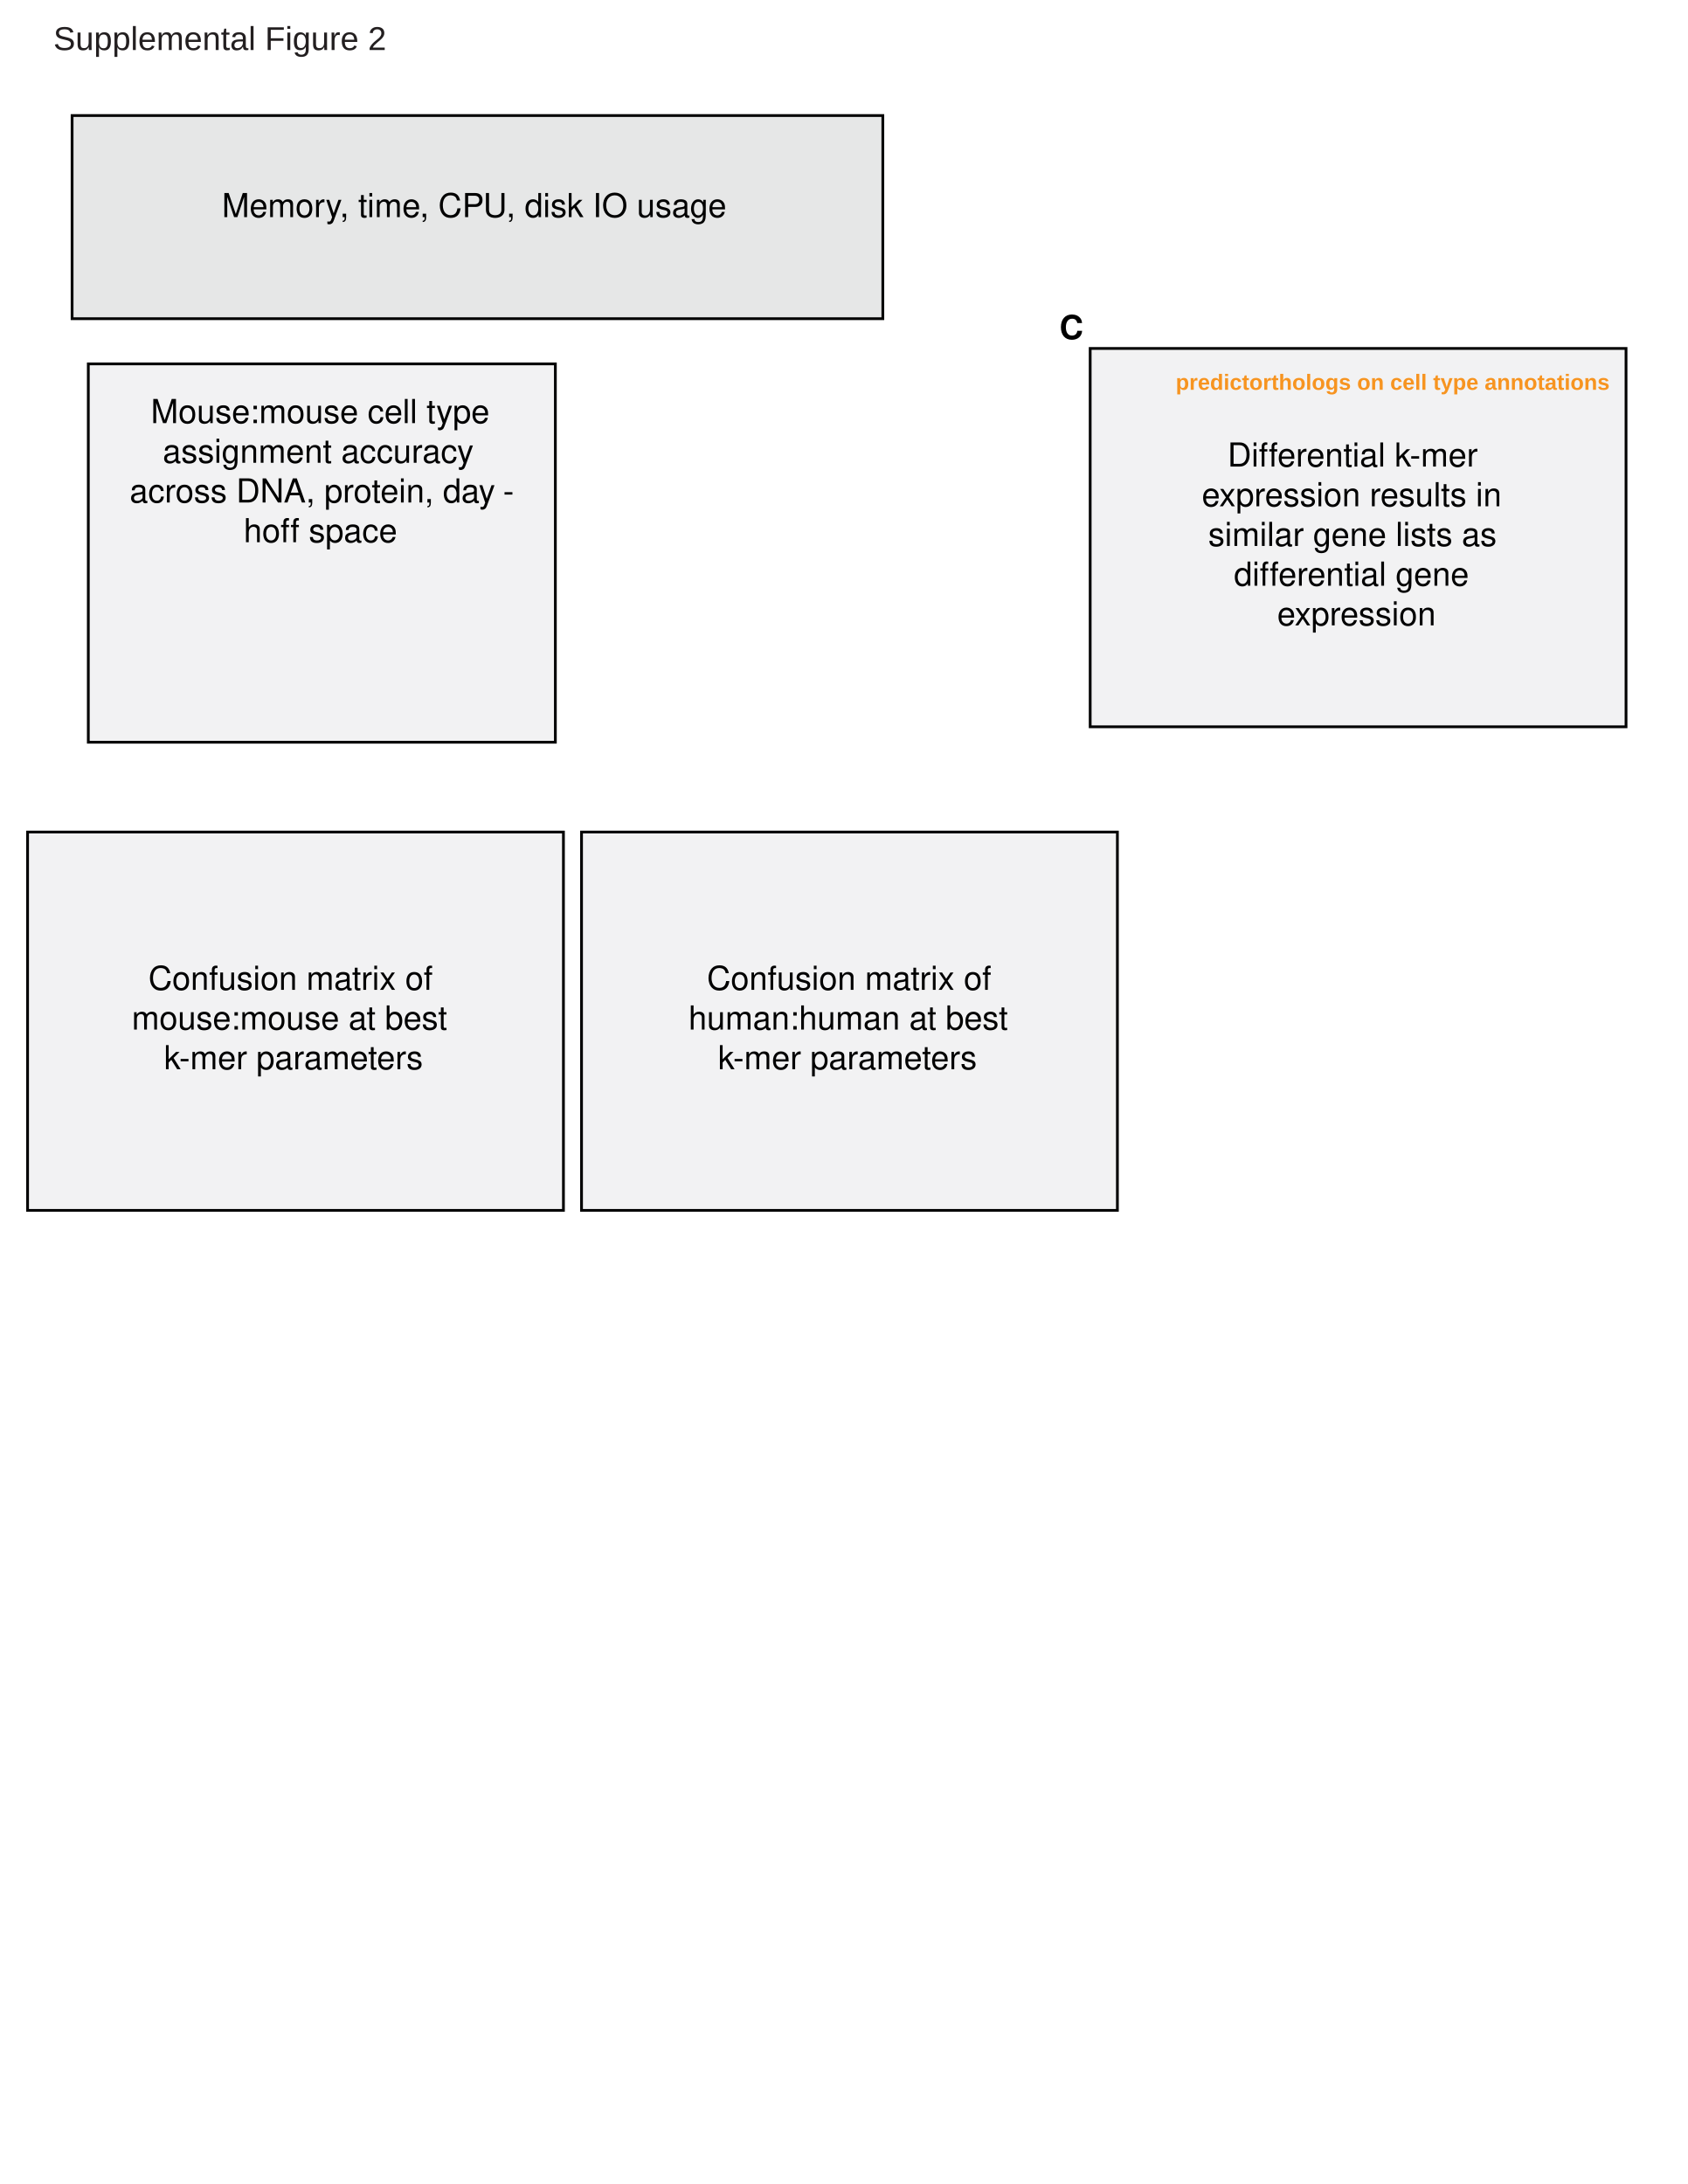
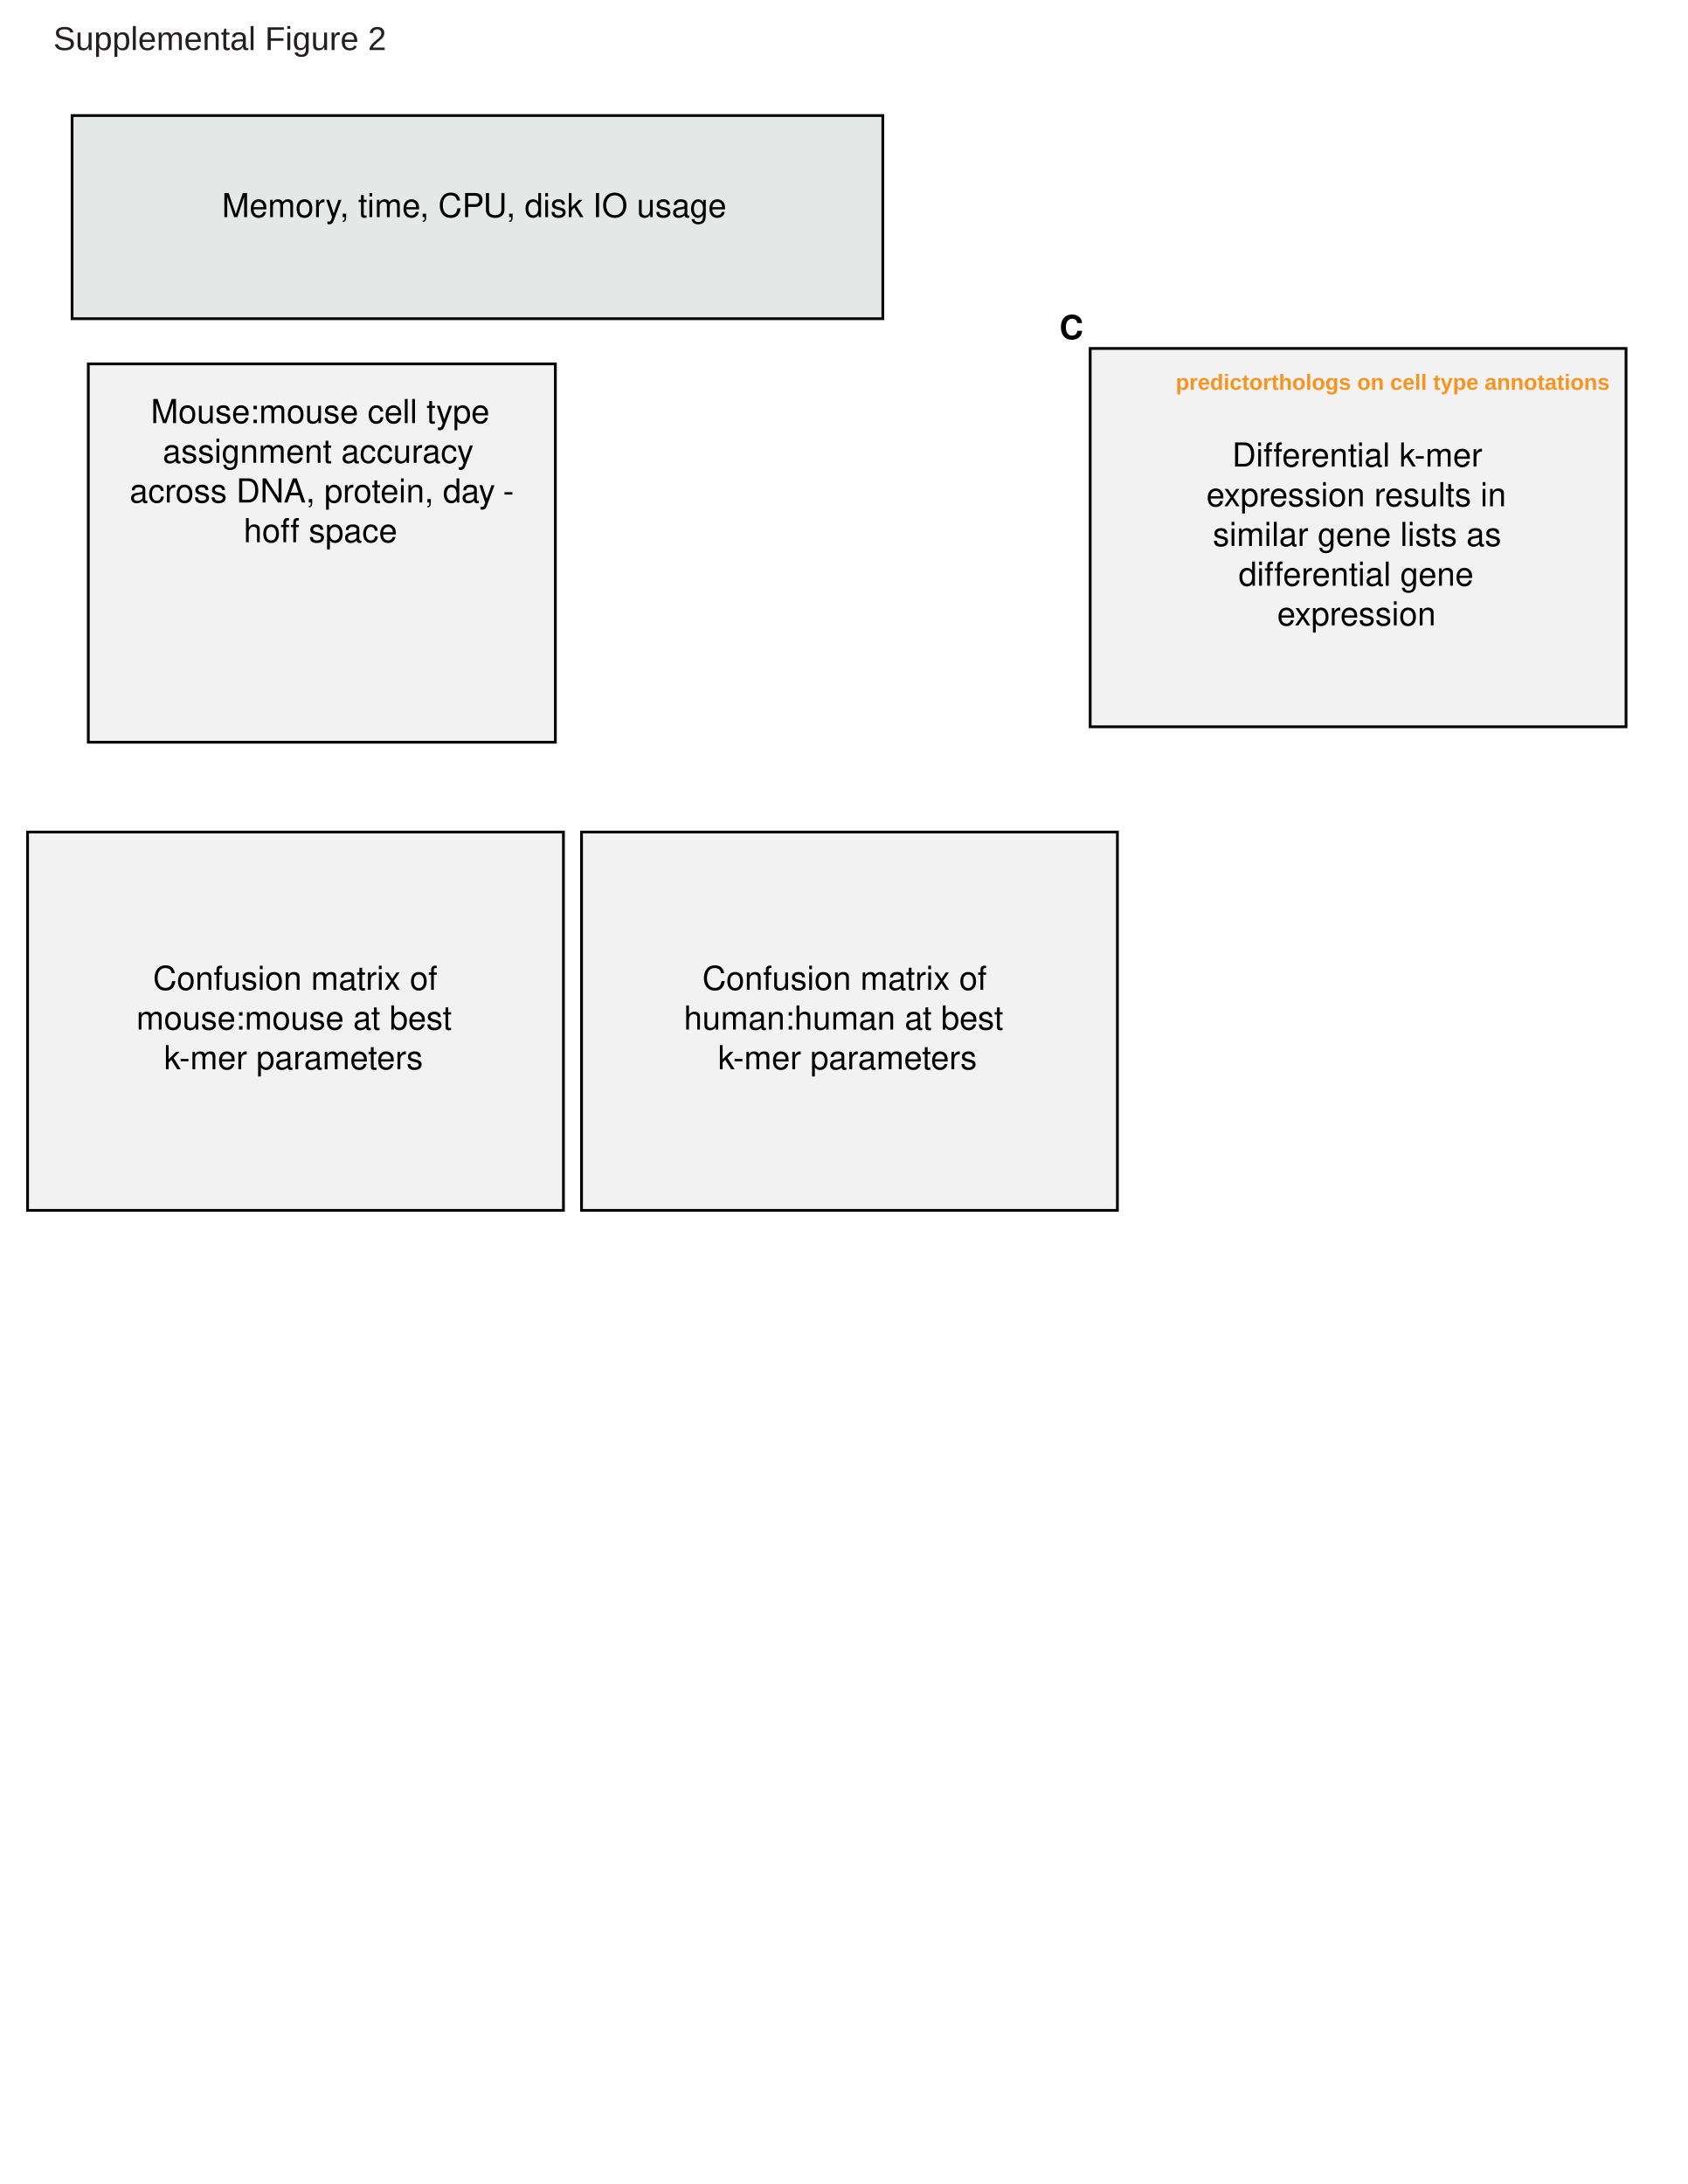
<svg xmlns="http://www.w3.org/2000/svg" id="Layer_1" data-name="Layer 1" viewBox="0 0 612 792">
  <defs>
    <style>.cls-1{fill:none;}.cls-2,.cls-3,.cls-8{font-size:12px;}.cls-2{fill:#231f20;font-family:ArialMT, Arial;}.cls-10,.cls-3,.cls-8{isolation:isolate;}.cls-3,.cls-8{fill:#010101;}.cls-3{font-family:Helvetica-Bold, Helvetica;}.cls-11,.cls-3{font-weight:700;}.cls-4{clip-path:url(#clip-path);}.cls-5{clip-path:url(#clip-path-2);}.cls-6{clip-path:url(#clip-path-4);}.cls-7{fill:#f2f2f3;}.cls-7,.cls-9{stroke:#010101;stroke-miterlimit:10;}.cls-8{font-family:Helvetica-Light, Helvetica;font-weight:300;}.cls-9{fill:#e6e7e7;}.cls-11{font-size:8px;fill:#f79420;font-family:Arial-BoldMT, Arial;}</style>
    <clipPath id="clip-path">
      <polyline class="cls-1" points="135.71 -162.66 90.71 -162.66 90.71 -207.66 135.71 -207.66 135.71 -162.66" />
    </clipPath>
    <clipPath id="clip-path-2">
      <polyline class="cls-1" points="-8.55 -371 450.65 -371 450.65 88.2 -8.55 88.2 -8.55 -371" />
    </clipPath>
    <clipPath id="clip-path-4">
      <polyline class="cls-1" points="-8.55 88.2 450.65 88.2 450.65 -371 -8.55 -371 -8.55 88.2" />
    </clipPath>
  </defs>
  <text class="cls-2" transform="translate(19.35 18.15)">Supplemental Figure 2</text>
  <text class="cls-3" transform="translate(384.15 122.94)">C</text>
  <rect class="cls-7" x="395.29" y="126.36" width="194.3" height="137.2" />
-   <text class="cls-8" transform="translate(445.1 169.19)">Differential k-mer <tspan x="-9.34" y="14.4">expression results in </tspan>
+   <text class="cls-8" transform="translate(446.77 169.19)">Differential k-mer <tspan x="-9.34" y="14.4">expression results in </tspan>
    <tspan x="-7" y="28.8">similar gene lists as </tspan>
    <tspan x="2.32" y="43.2">differential gene </tspan>
-     <tspan x="18" y="57.6">expression</tspan>
+     <tspan x="16.33" y="57.6">expression</tspan>
  </text>
  <rect class="cls-9" x="26.14" y="41.9" width="293.97" height="73.67" />
  <g class="cls-10">
    <text class="cls-8" transform="translate(80.45 78.74)">Memory, time, CPU, disk IO usage</text>
  </g>
  <rect class="cls-7" x="32.02" y="131.96" width="169.35" height="137.2" />
  <text class="cls-8" transform="translate(54.68 153.43)">Mouse:mouse cell type <tspan x="4.33" y="14.4">assignment accuracy </tspan>
    <tspan x="-7.66" y="28.8">across DNA, protein, day</tspan>
    <tspan x="127.71" y="28.8">-</tspan>
    <tspan x="33.67" y="43.2">hoff space</tspan>
  </text>
  <text class="cls-11" transform="translate(426.3 141.36)">predictorthologs on cell type annotations</text>
  <rect class="cls-7" x="10" y="301.73" width="194.3" height="137.2" />
  <g class="cls-10">
-     <text class="cls-8" transform="translate(53.79 358.95)">Confusion matrix of <tspan x="-6.01" y="14.4">mouse:mouse at best </tspan>
-       <tspan x="5.68" y="28.8">k-mer parameters</tspan>
+     <text class="cls-8" transform="translate(55.46 358.95)">Confusion matrix of <tspan x="-6.01" y="14.4">mouse:mouse at best </tspan>
+       <tspan x="4.01" y="28.8">k-mer parameters</tspan>
    </text>
  </g>
  <rect class="cls-7" x="210.86" y="301.73" width="194.3" height="137.2" />
  <g class="cls-10">
-     <text class="cls-8" transform="translate(256.32 358.95)">Confusion matrix of <tspan x="-6.68" y="14.4">human:human at best </tspan>
-       <tspan x="4.01" y="28.8">k-mer parameters</tspan>
+     <text class="cls-8" transform="translate(254.65 358.95)">Confusion matrix of <tspan x="-6.68" y="14.4">human:human at best </tspan>
+       <tspan x="5.68" y="28.8">k-mer parameters</tspan>
    </text>
  </g>
</svg>
